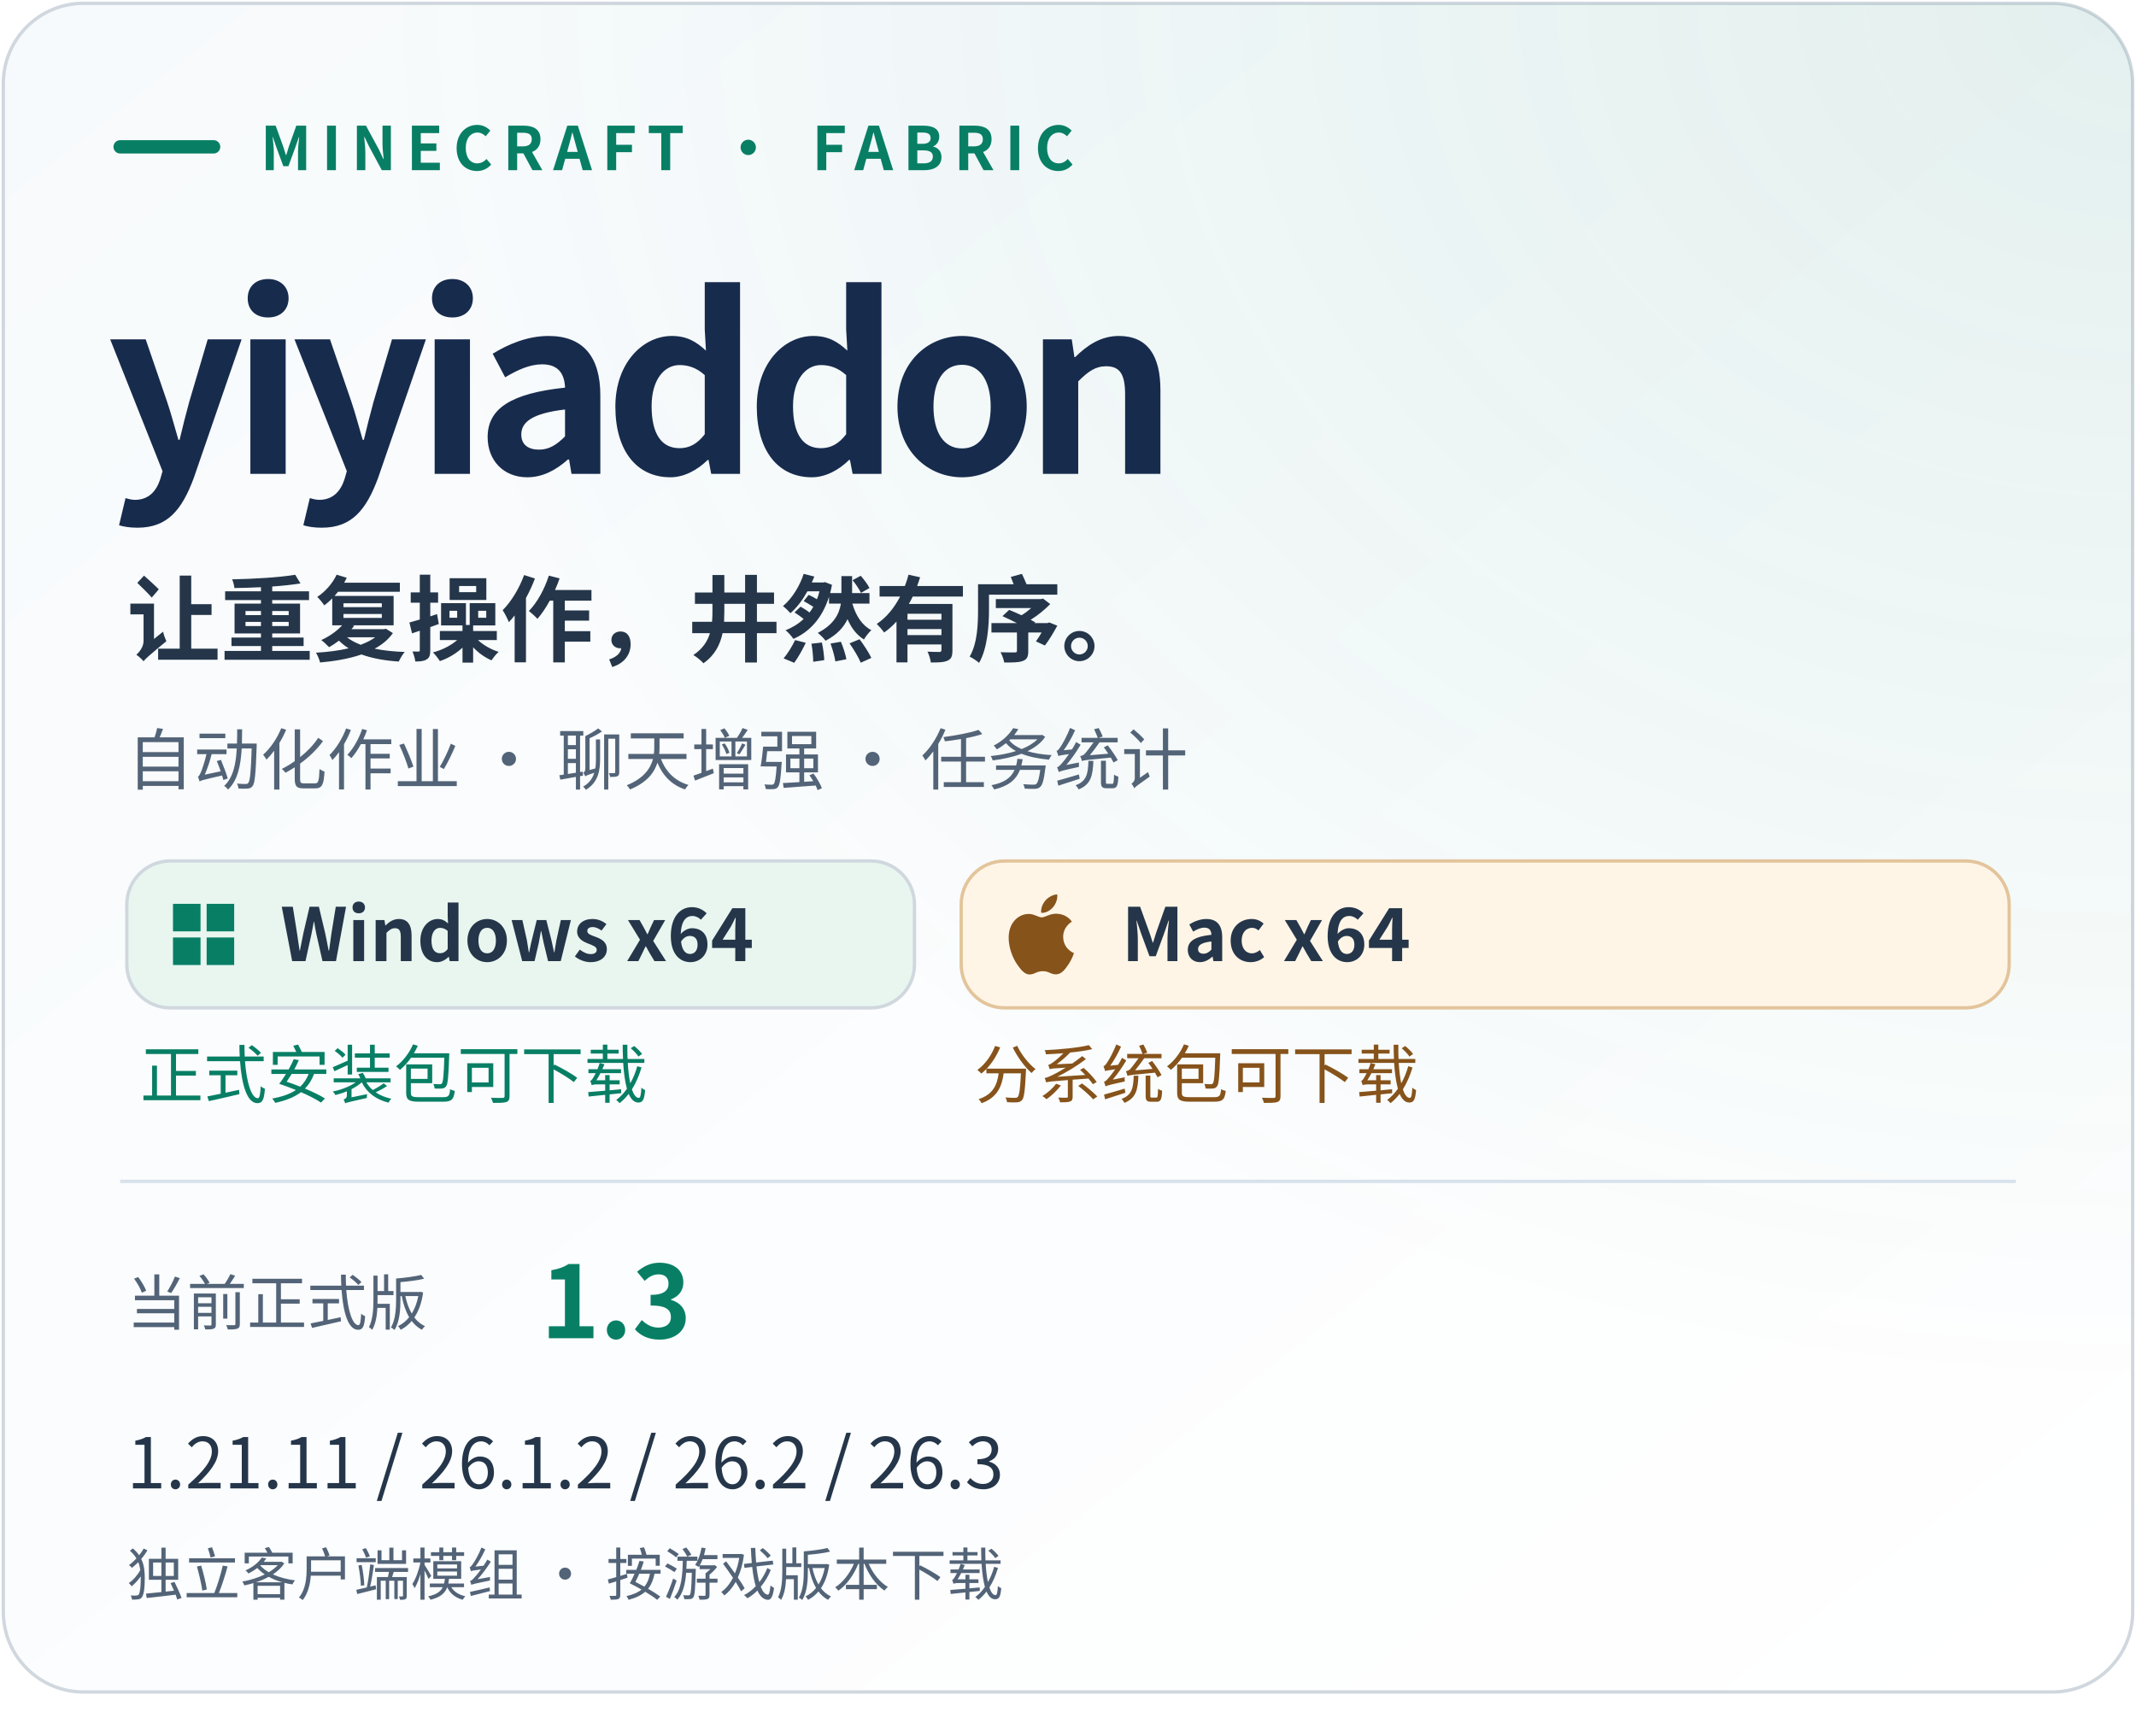
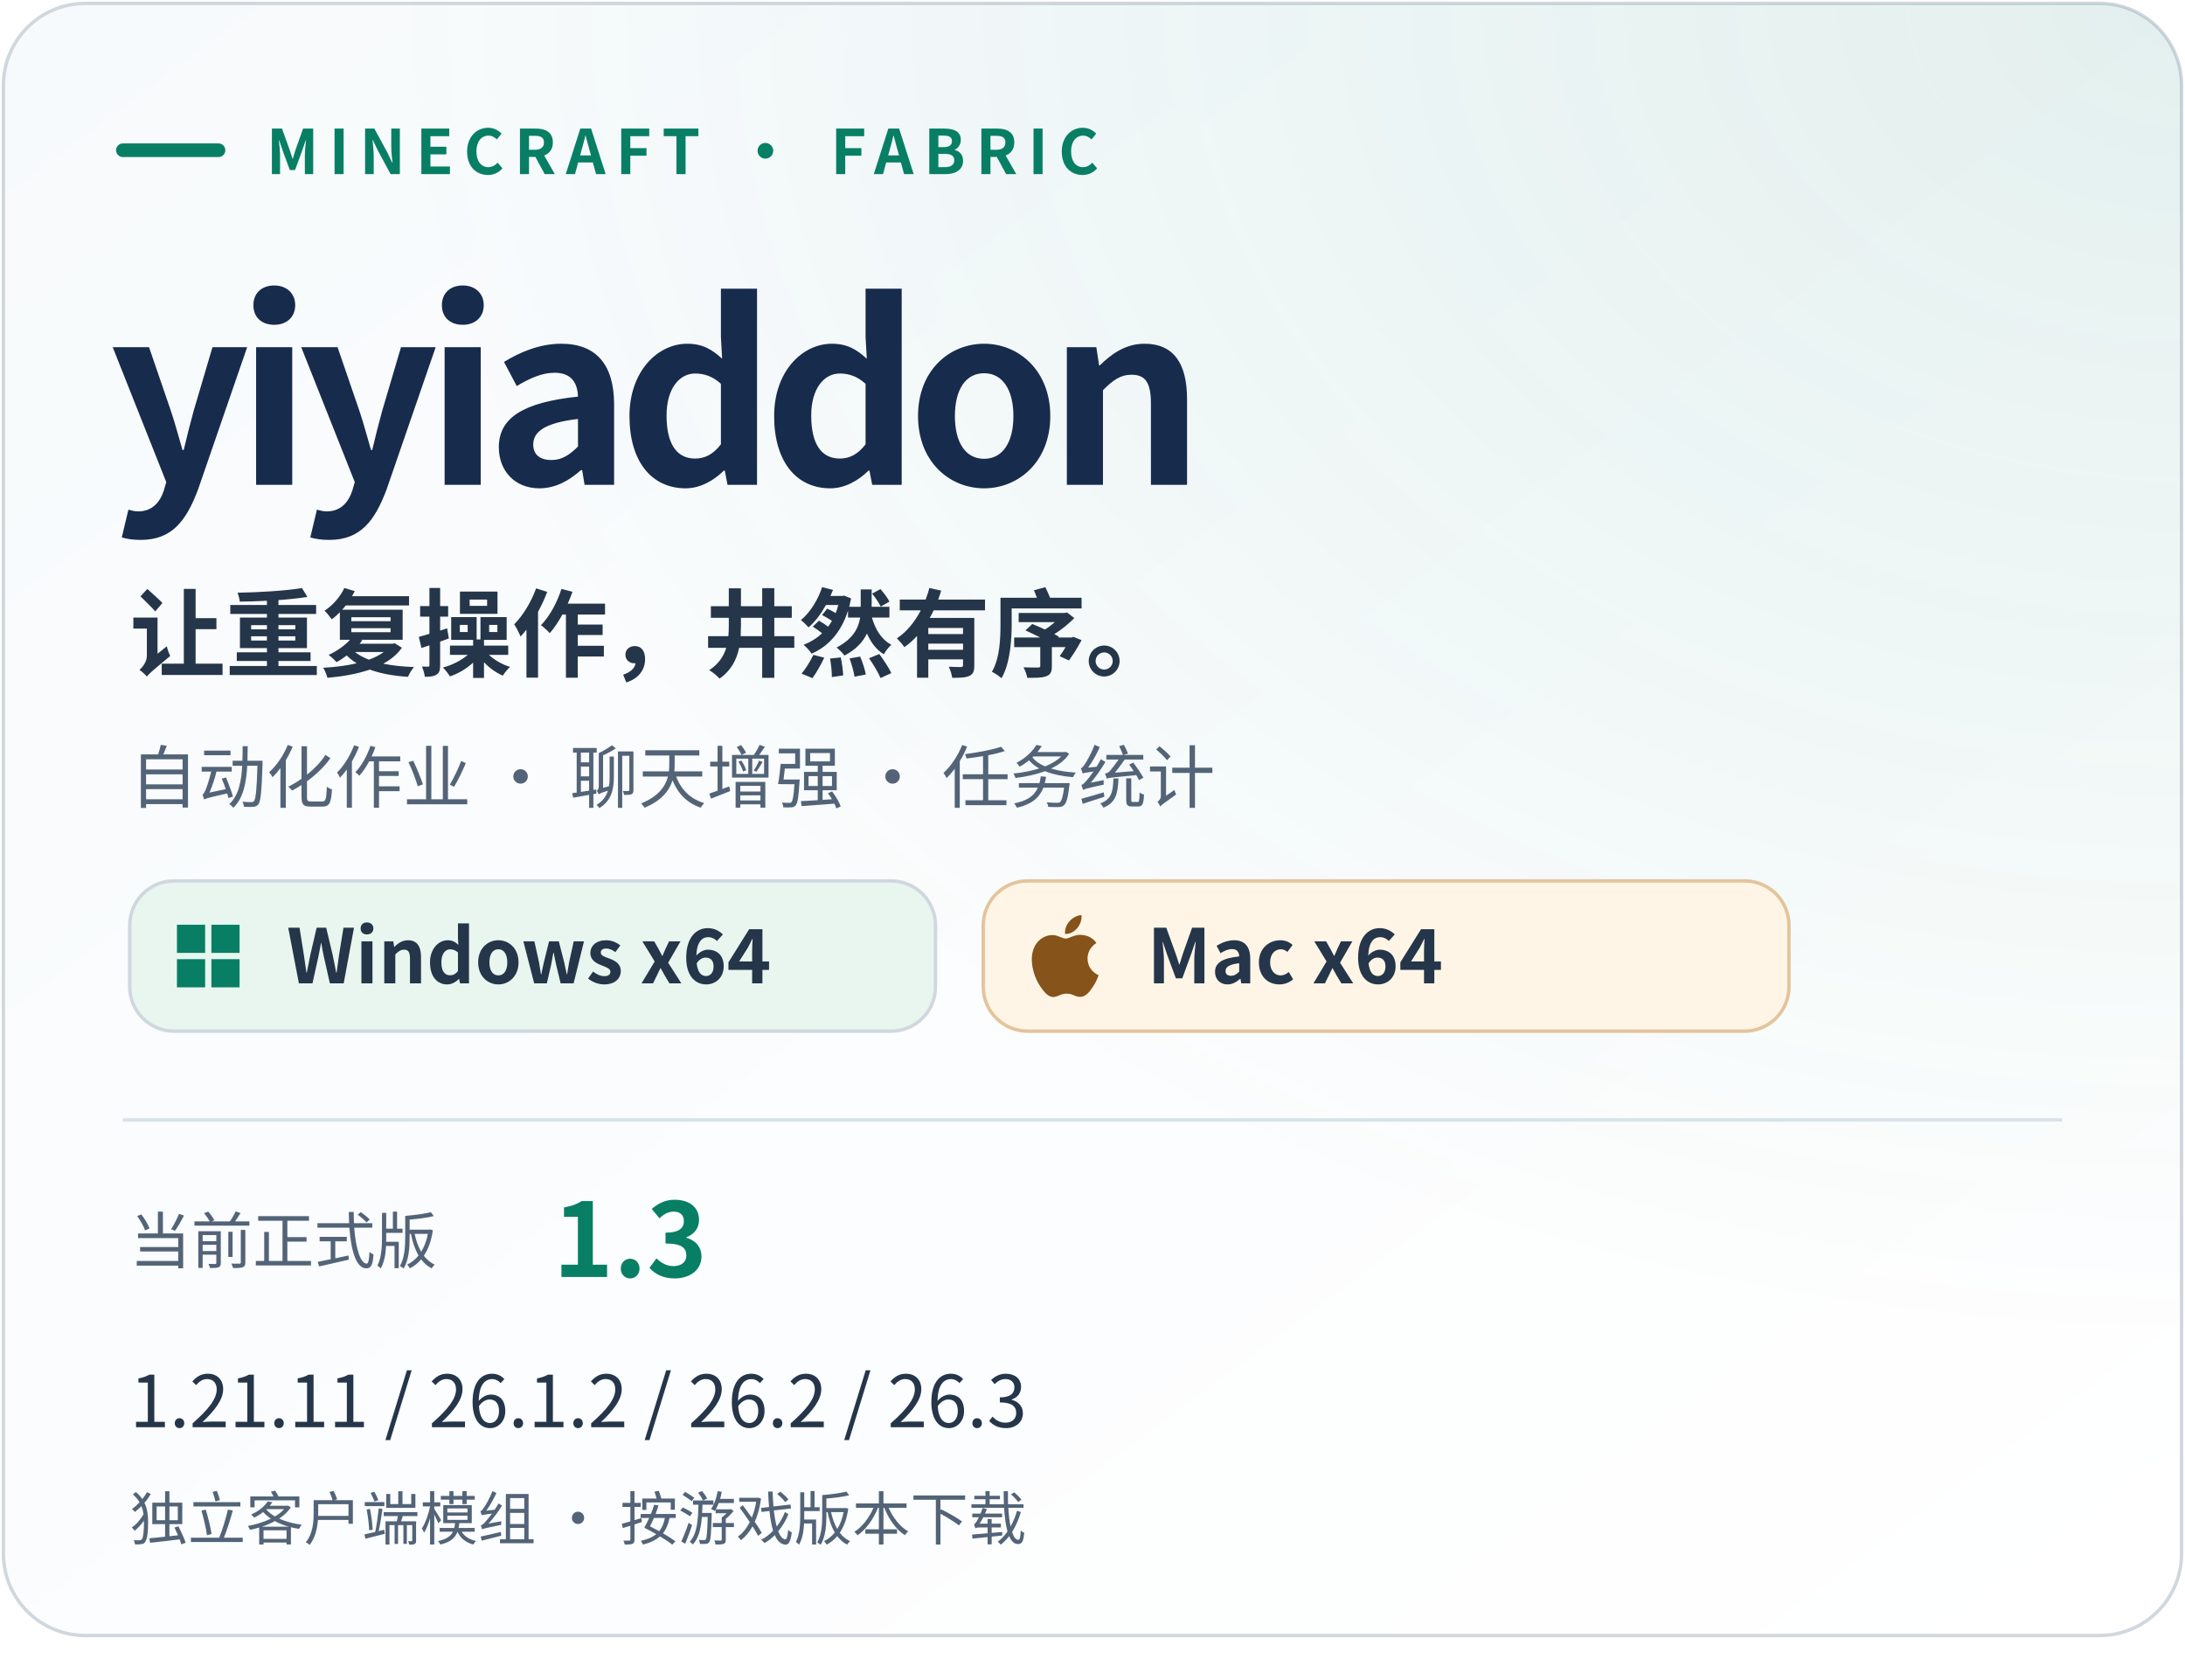
- <svg xmlns="http://www.w3.org/2000/svg" width="640" height="520" viewBox="0 0 640 520" role="img" aria-label="yiyiaddon 1.3 · 独立 Fabric 客户端模组 · Minecraft 1.21.11 / 26.1.2 / 26.2 / 26.3 · Windows x64 正式版可下载；Mac x64（实际 ARM64） · 分系统包可下载">
+ <svg xmlns="http://www.w3.org/2000/svg" width="640" height="492" viewBox="0 0 640 492" role="img" aria-label="yiyiaddon 1.3 · 独立 Fabric 客户端模组 · Minecraft 1.21.11 / 26.1.2 / 26.2 / 26.3 · Windows x64 正式版可下载；Mac x64（实际 ARM64） · 分系统包可下载">
  <defs>
    <linearGradient id="bg" x1="0" y1="0" x2="1" y2="1">
      <stop stop-color="#f7fafc" />
      <stop offset="1" stop-color="#ffffff" />
    </linearGradient>
    <radialGradient id="glow" cx="100%" cy="0%" r="110%">
      <stop stop-color="#087f65" stop-opacity=".10" />
      <stop offset=".75" stop-color="#087f65" stop-opacity="0" />
    </radialGradient>
    <clipPath id="round">
-       <rect x="1" y="1" width="638" height="506" rx="24" />
+       <rect x="1" y="1" width="638" height="478" rx="24" />
    </clipPath>
  </defs>
  <g font-family="Segoe UI, Microsoft YaHei, Noto Sans CJK SC, PingFang SC, Arial, sans-serif">
-     <rect x="1" y="1" width="638" height="506" rx="24" fill="url(#bg)" stroke="#d0d7de" />
-     <rect x="1" y="1" width="638" height="506" rx="24" fill="url(#glow)" />
+     <rect x="1" y="1" width="638" height="478" rx="24" fill="url(#bg)" stroke="#d0d7de" />
+     <rect x="1" y="1" width="638" height="478" rx="24" fill="url(#glow)" />
    <path d="M36 44h28" stroke="#087f65" stroke-width="4" stroke-linecap="round" />
    <text x="78" y="51" font-size="18" fill="#087f65" font-weight="600" letter-spacing="3">MINECRAFT · FABRIC</text>
    <text x="32" y="142" font-size="72" fill="#172b4d" font-weight="700" letter-spacing="-4">yiyiaddon</text>
    <text x="38" y="196" font-size="28" fill="#25364a" font-weight="600">让重复操作，井然有序。</text>
    <text x="38" y="235" font-size="20" fill="#536478" font-weight="400">自动化作业 · 聊天增强 · 任务统计</text>
    <g id="platform-badges">
      <rect x="38" y="258" width="236" height="44" rx="13" fill="#e8f6ef" stroke="#d0d7de" />
      <g transform="translate(50 269) scale(0.9166667)" fill="#087f65">
        <path d="M2 2h9v9H2zm11 0h9v9h-9zM2 13h9v9H2zm11 0h9v9h-9z" />
      </g>
      <text x="84" y="288" font-size="22" font-weight="600" fill="#25364a">Windows x64</text>
-       <rect x="288" y="258" width="314" height="44" rx="13" fill="#fff5e6" stroke="#e3c49b" />
+       <rect x="288" y="258" width="236" height="44" rx="13" fill="#fff5e6" stroke="#e3c49b" />
      <g transform="translate(300 268) scale(1)" fill="#86531b">
        <path d="M12.152 6.896c-.948 0-2.415-1.078-3.96-1.04-2.04.027-3.91 1.183-4.961 3.014-2.117 3.675-.546 9.103 1.519 12.09 1.013 1.454 2.208 3.09 3.792 3.039 1.52-.065 2.09-.987 3.935-.987 1.831 0 2.35.987 3.96.948 1.637-.026 2.676-1.48 3.676-2.948 1.156-1.688 1.636-3.325 1.662-3.415-.039-.013-3.182-1.221-3.22-4.857-.026-3.04 2.48-4.494 2.597-4.559-1.429-2.09-3.623-2.324-4.39-2.376-2-.156-3.675 1.09-4.61 1.09zM15.53 3.83c.843-1.012 1.4-2.427 1.245-3.83-1.207.052-2.662.805-3.532 1.818-.78.896-1.454 2.338-1.273 3.714 1.338.104 2.715-.688 3.559-1.701" />
      </g>
      <text x="336" y="288" font-size="22" font-weight="600" fill="#25364a">Mac x64</text>
-       <text x="42" y="329" font-size="19" fill="#087f65">正式安装包可下载</text>
-       <text x="292" y="329" font-size="19" fill="#86531b">分系统包可下载</text>
    </g>
-     <path d="M36 354h568" stroke="#d8e1eb" />
-     <text x="38" y="397" font-size="18" fill="#536478" font-weight="400">当前正式版</text>
-     <text x="162" y="401" font-size="30" fill="#087f65" font-weight="650" id="release-version">1.3</text>
-     <text x="38" y="446" font-size="21" fill="#25364a" font-weight="400" id="supported-games">1.21.11 / 26.1.2 / 26.2 / 26.3</text>
-     <text x="38" y="478" font-size="17" fill="#536478" font-weight="400">独立客户端模组 · 按游戏版本下载</text>
+     <path d="M36 328h568" stroke="#d8e1eb" />
+     <text x="38" y="370" font-size="18" fill="#536478" font-weight="400">当前正式版</text>
+     <text x="162" y="374" font-size="30" fill="#087f65" font-weight="650" id="release-version">1.3</text>
+     <text x="38" y="418" font-size="21" fill="#25364a" font-weight="400" id="supported-games">1.21.11 / 26.1.2 / 26.2 / 26.3</text>
+     <text x="38" y="451" font-size="17" fill="#536478" font-weight="400">独立客户端模组 · 按游戏版本下载</text>
  </g>
</svg>
